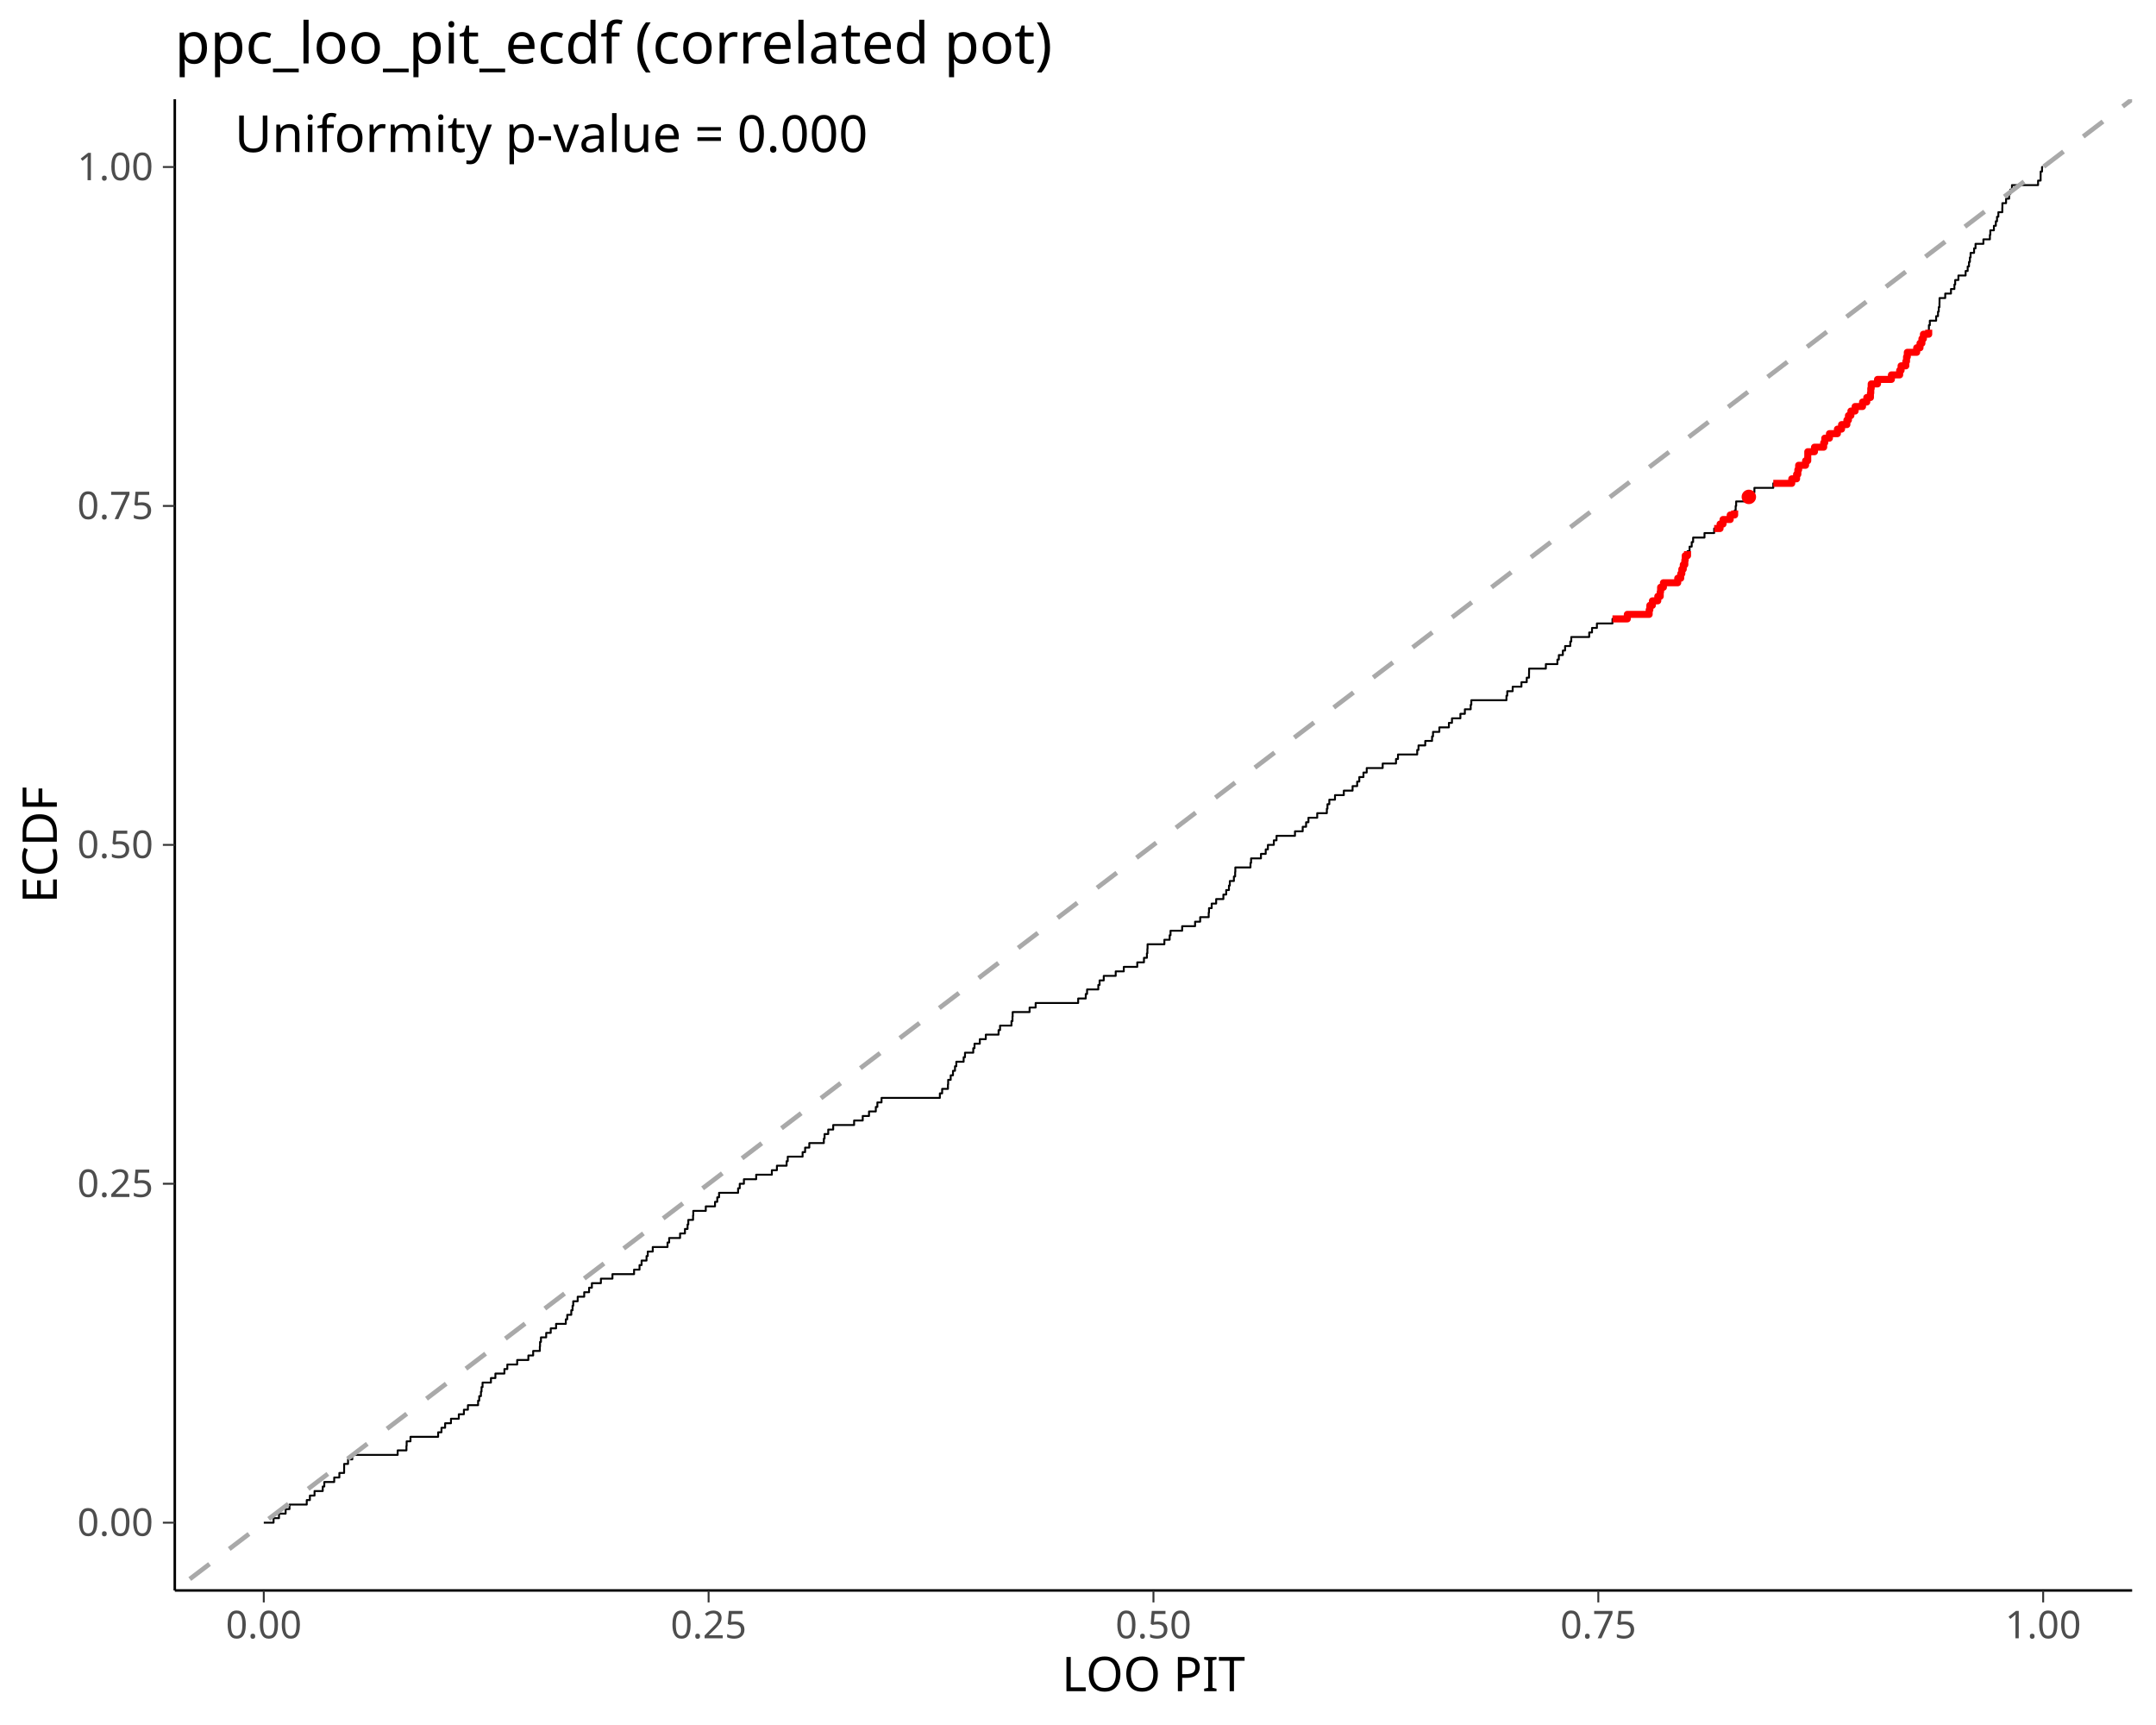
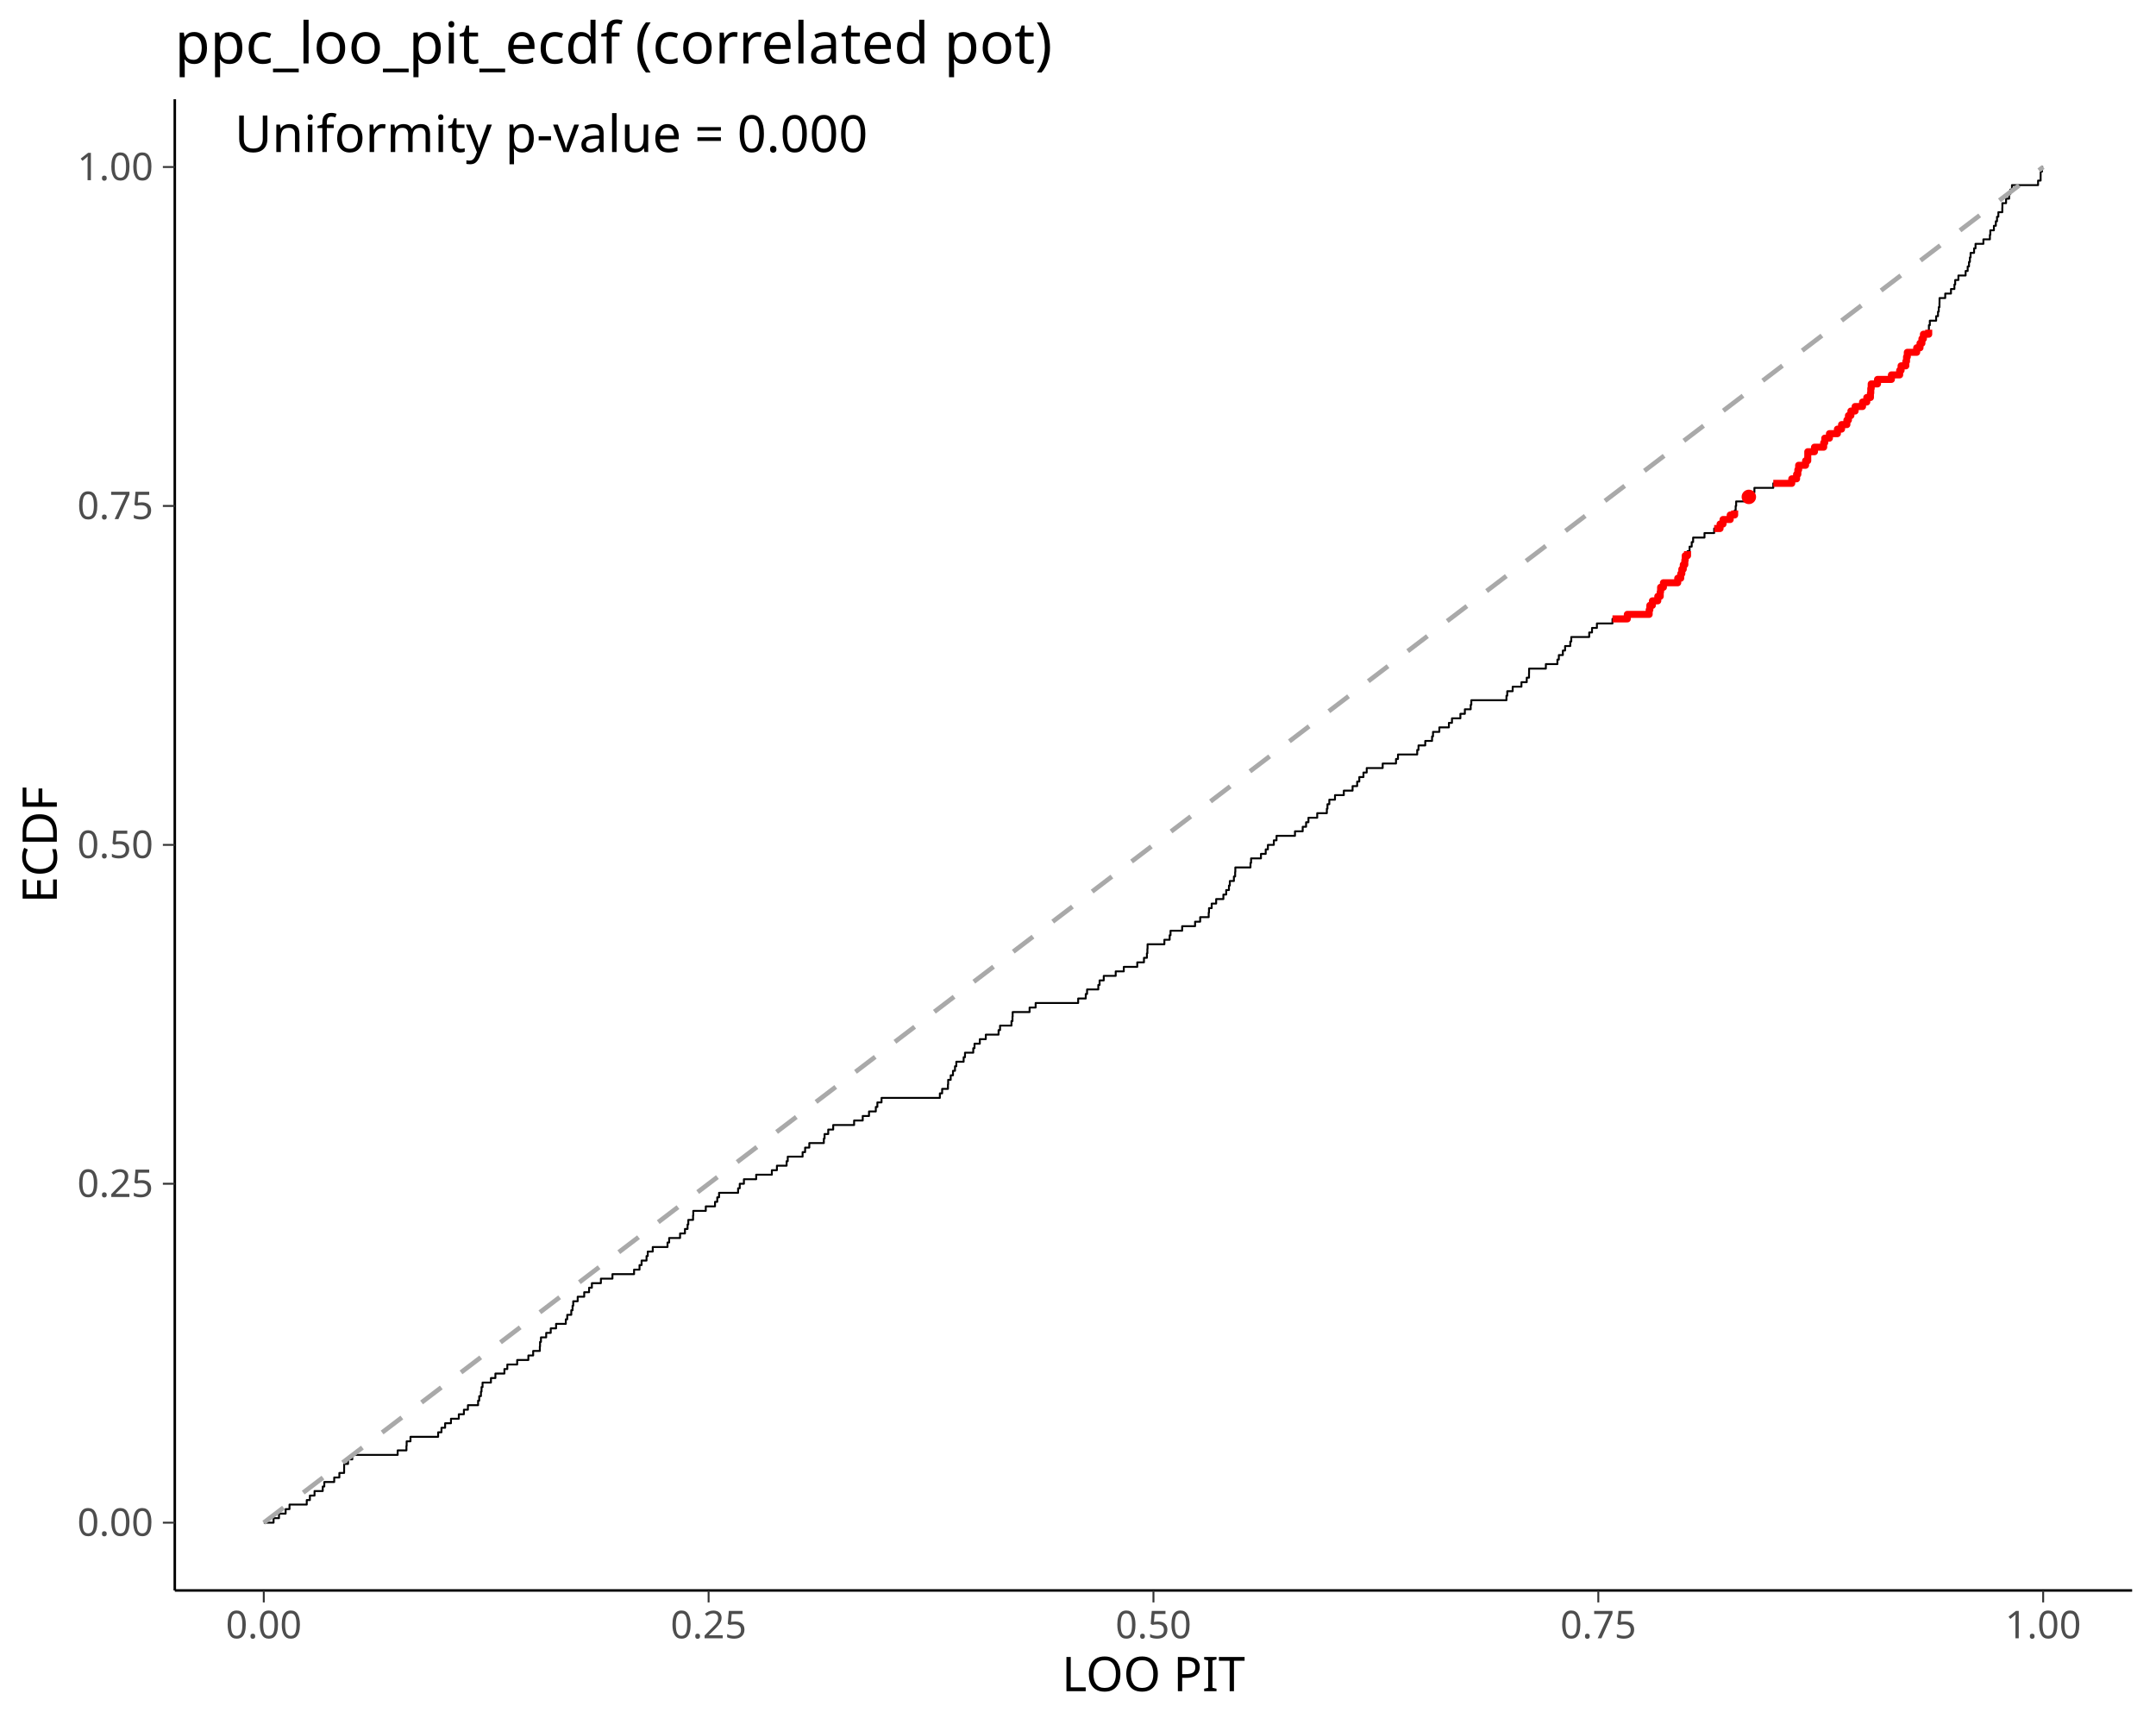
<svg xmlns="http://www.w3.org/2000/svg" class="svglite" data-engine-version="2.0" width="720.00pt" height="576.00pt" viewBox="0 0 720.00 576.00">
  <defs>
    <style type="text/css">
    .svglite line, .svglite polyline, .svglite polygon, .svglite path, .svglite rect, .svglite circle {
      fill: none;
      stroke: #000000;
      stroke-linecap: round;
      stroke-linejoin: round;
      stroke-miterlimit: 10.00;
    }
  </style>
  </defs>
  <rect width="100%" height="100%" style="stroke: none; fill: #FFFFFF;" />
  <defs>
    <clipPath id="cpMC4wMHw3MjAuMDB8MC4wMHw1NzYuMDA=">
      <rect x="0.00" y="0.00" width="720.00" height="576.00" />
    </clipPath>
  </defs>
  <g clip-path="url(#cpMC4wMHw3MjAuMDB8MC4wMHw1NzYuMDA=)">
</g>
  <defs>
    <clipPath id="cpNTguMzd8NzEyLjAzfDMzLjE0fDUzMS4wNw==">
      <rect x="58.37" y="33.14" width="653.65" height="497.93" />
    </clipPath>
  </defs>
  <g clip-path="url(#cpNTguMzd8NzEyLjAzfDMzLjE0fDUzMS4wNw==)">
    <polyline points="88.09,508.44 90.07,508.44 90.07,508.44 91.36,508.44 91.36,506.93 92.06,506.93 92.06,506.93 93.17,506.93 93.17,505.42 94.05,505.42 94.05,505.42 95.39,505.42 95.39,503.91 96.04,503.91 96.04,503.91 96.68,503.91 96.68,502.40 98.02,502.40 98.02,502.40 100.01,502.40 100.01,502.40 102.00,502.40 102.00,502.40 102.44,502.40 102.44,500.89 103.49,500.89 103.49,499.39 103.99,499.39 103.99,499.39 105.04,499.39 105.04,497.88 105.97,497.88 105.97,497.88 107.78,497.88 107.78,496.37 107.96,496.37 107.96,496.37 108.30,496.37 108.30,494.86 109.95,494.86 109.95,494.86 111.61,494.86 111.61,493.35 111.94,493.35 111.94,493.35 113.33,493.35 113.33,491.84 113.92,491.84 113.92,491.84 114.92,491.84 114.92,490.33 114.93,490.33 114.93,488.82 115.91,488.82 115.91,488.82 116.23,488.82 116.23,487.31 117.64,487.31 117.64,485.81 117.90,485.81 117.90,485.81 119.88,485.81 119.88,485.81 121.87,485.81 121.87,485.81 123.86,485.81 123.86,485.81 125.85,485.81 125.85,485.81 127.83,485.81 127.83,485.81 129.82,485.81 129.82,485.81 131.81,485.81 131.81,485.81 132.80,485.81 132.80,484.30 133.80,484.30 133.80,484.30 135.73,484.30 135.73,482.79 135.78,482.79 135.78,482.79 135.80,482.79 135.80,481.28 137.08,481.28 137.08,479.77 137.77,479.77 137.77,479.77 139.76,479.77 139.76,479.77 141.75,479.77 141.75,479.77 143.73,479.77 143.73,479.77 145.72,479.77 145.72,479.77 146.32,479.77 146.32,478.26 147.43,478.26 147.43,476.75 147.71,476.75 147.71,476.75 148.65,476.75 148.65,475.24 149.70,475.24 149.70,475.24 150.60,475.24 150.60,473.73 151.68,473.73 151.68,473.73 153.22,473.73 153.22,472.23 153.67,472.23 153.67,472.23 154.92,472.23 154.92,470.72 155.66,470.72 155.66,470.72 156.26,470.72 156.26,469.21 157.65,469.21 157.65,469.21 159.63,469.21 159.63,469.21 159.66,469.21 159.66,467.70 160.04,467.70 160.04,466.19 160.61,466.19 160.61,464.68 160.81,464.68 160.81,463.17 161.15,463.17 161.15,461.66 161.62,461.66 161.62,461.66 163.61,461.66 163.61,461.66 163.95,461.66 163.95,460.15 165.44,460.15 165.44,458.65 165.60,458.65 165.60,458.65 167.58,458.65 167.58,458.65 168.45,458.65 168.45,457.14 169.42,457.14 169.42,455.63 169.57,455.63 169.57,455.63 171.56,455.63 171.56,455.63 172.71,455.63 172.71,454.12 173.54,454.12 173.54,454.12 175.53,454.12 175.53,454.12 176.45,454.12 176.45,452.61 177.52,452.61 177.52,452.61 178.05,452.61 178.05,451.10 179.51,451.10 179.51,451.10 180.28,451.10 180.28,449.59 180.35,449.59 180.35,448.08 180.65,448.08 180.65,446.57 181.49,446.57 181.49,446.57 182.40,446.57 182.40,445.07 183.48,445.07 183.48,445.07 183.92,445.07 183.92,443.56 185.47,443.56 185.47,443.56 185.70,443.56 185.70,442.05 187.46,442.05 187.46,442.05 188.95,442.05 188.95,440.54 189.43,440.54 189.43,439.03 189.44,439.03 189.44,439.03 190.78,439.03 190.78,437.52 191.20,437.52 191.20,436.01 191.43,436.01 191.43,434.50 191.43,434.50 191.43,434.50 192.92,434.50 192.92,432.99 193.42,432.99 193.42,432.99 195.10,432.99 195.10,431.49 195.41,431.49 195.41,431.49 196.73,431.49 196.73,429.98 197.39,429.98 197.39,429.98 197.66,429.98 197.66,428.47 199.38,428.47 199.38,428.47 200.67,428.47 200.67,426.96 201.37,426.96 201.37,426.96 203.36,426.96 203.36,426.96 204.53,426.96 204.53,425.45 205.34,425.45 205.34,425.45 207.33,425.45 207.33,425.45 209.32,425.45 209.32,425.45 211.31,425.45 211.31,425.45 211.75,425.45 211.75,423.94 213.29,423.94 213.29,423.94 213.57,423.94 213.57,422.43 214.26,422.43 214.26,420.92 215.28,420.92 215.28,420.92 215.91,420.92 215.91,419.41 216.32,419.41 216.32,417.91 217.27,417.91 217.27,417.91 217.98,417.91 217.98,416.40 219.25,416.40 219.25,416.40 221.24,416.40 221.24,416.40 222.92,416.40 222.92,414.89 223.23,414.89 223.23,414.89 223.47,414.89 223.47,413.38 225.22,413.38 225.22,413.38 227.11,413.38 227.11,411.87 227.20,411.87 227.20,411.87 228.74,411.87 228.74,410.36 229.19,410.36 229.19,410.36 229.61,410.36 229.61,408.85 229.86,408.85 229.86,407.34 231.18,407.34 231.18,407.34 231.45,407.34 231.45,405.83 231.52,405.83 231.52,404.33 233.17,404.33 233.17,404.33 235.15,404.33 235.15,404.33 235.70,404.33 235.70,402.82 237.14,402.82 237.14,402.82 238.78,402.82 238.78,401.31 239.13,401.31 239.13,401.31 239.53,401.31 239.53,399.80 240.13,399.80 240.13,398.29 241.12,398.29 241.12,398.29 243.10,398.29 243.10,398.29 245.09,398.29 245.09,398.29 246.49,398.29 246.49,396.78 247.04,396.78 247.04,395.27 247.08,395.27 247.08,395.27 248.43,395.27 248.43,393.76 249.07,393.76 249.07,393.76 251.05,393.76 251.05,393.76 252.53,393.76 252.53,392.25 253.04,392.25 253.04,392.25 255.03,392.25 255.03,392.25 257.02,392.25 257.02,392.25 257.76,392.25 257.76,390.75 259.00,390.75 259.00,390.75 259.45,390.75 259.45,389.24 260.99,389.24 260.99,389.24 262.69,389.24 262.69,387.73 262.98,387.73 262.98,387.73 263.07,387.73 263.07,386.22 264.96,386.22 264.96,386.22 266.95,386.22 266.95,386.22 268.03,386.22 268.03,384.71 268.87,384.71 268.87,383.20 268.94,383.20 268.94,383.20 270.27,383.20 270.27,381.69 270.93,381.69 270.93,381.69 272.91,381.69 272.91,381.69 274.90,381.69 274.90,381.69 275.12,381.69 275.12,380.18 275.37,380.18 275.37,378.67 276.59,378.67 276.59,377.17 276.89,377.17 276.89,377.17 278.25,377.17 278.25,375.66 278.88,375.66 278.88,375.66 280.86,375.66 280.86,375.66 282.85,375.66 282.85,375.66 284.84,375.66 284.84,375.66 285.23,375.66 285.23,374.15 286.83,374.15 286.83,374.15 288.11,374.15 288.11,372.64 288.81,372.64 288.81,372.64 290.21,372.64 290.21,371.13 290.80,371.13 290.80,371.13 292.48,371.13 292.48,369.62 292.79,369.62 292.79,369.62 293.00,369.62 293.00,368.11 294.39,368.11 294.39,366.60 294.78,366.60 294.78,366.60 296.76,366.60 296.76,366.60 298.75,366.60 298.75,366.60 300.74,366.60 300.74,366.60 302.73,366.60 302.73,366.60 304.71,366.60 304.71,366.60 306.70,366.60 306.70,366.60 308.69,366.60 308.69,366.60 310.68,366.60 310.68,366.60 312.66,366.60 312.66,366.60 313.87,366.60 313.87,365.09 314.63,365.09 314.63,363.59 314.65,363.59 314.65,363.59 316.57,363.59 316.57,362.08 316.64,362.08 316.64,362.08 316.64,362.08 316.64,360.57 317.49,360.57 317.49,359.06 318.25,359.06 318.25,357.55 318.62,357.55 318.62,357.55 318.92,357.55 318.92,356.04 319.36,356.04 319.36,354.53 320.61,354.53 320.61,354.53 321.81,354.53 321.81,353.02 322.26,353.02 322.26,351.51 322.60,351.51 322.60,351.51 324.59,351.51 324.59,351.51 325.02,351.51 325.02,350.01 325.44,350.01 325.44,348.50 326.57,348.50 326.57,348.50 327.21,348.50 327.21,346.99 328.56,346.99 328.56,346.99 329.21,346.99 329.21,345.48 330.55,345.48 330.55,345.48 332.54,345.48 332.54,345.48 333.47,345.48 333.47,343.97 333.97,343.97 333.97,342.46 334.52,342.46 334.52,342.46 336.51,342.46 336.51,342.46 337.78,342.46 337.78,340.95 338.12,340.95 338.12,339.44 338.18,339.44 338.18,337.94 338.50,337.94 338.50,337.94 340.49,337.94 340.49,337.94 342.47,337.94 342.47,337.94 343.83,337.94 343.83,336.43 344.46,336.43 344.46,336.43 345.85,336.43 345.85,334.92 346.45,334.92 346.45,334.92 348.44,334.92 348.44,334.92 350.42,334.92 350.42,334.92 352.41,334.92 352.41,334.92 354.40,334.92 354.40,334.92 356.39,334.92 356.39,334.92 358.37,334.92 358.37,334.92 360.06,334.92 360.06,333.41 360.36,333.41 360.36,333.41 362.35,333.41 362.35,333.41 362.59,333.41 362.59,331.90 363.03,331.90 363.03,330.39 364.33,330.39 364.33,330.39 366.32,330.39 366.32,330.39 366.78,330.39 366.78,328.88 367.21,328.88 367.21,327.37 368.31,327.37 368.31,327.37 368.60,327.37 368.60,325.86 370.30,325.86 370.30,325.86 372.28,325.86 372.28,325.86 372.59,325.86 372.59,324.36 374.27,324.36 374.27,324.36 375.29,324.36 375.29,322.85 376.26,322.85 376.26,322.85 378.25,322.85 378.25,322.85 379.79,322.85 379.79,321.34 380.23,321.34 380.23,321.34 382.03,321.34 382.03,319.83 382.22,319.83 382.22,319.83 383.01,319.83 383.01,318.32 383.17,318.32 383.17,316.81 383.23,316.81 383.23,315.30 384.21,315.30 384.21,315.30 386.20,315.30 386.20,315.30 388.18,315.30 388.18,315.30 388.85,315.30 388.85,313.79 390.17,313.79 390.17,313.79 390.61,313.79 390.61,312.28 390.90,312.28 390.90,310.78 392.16,310.78 392.16,310.78 394.15,310.78 394.15,310.78 394.78,310.78 394.78,309.27 396.13,309.27 396.13,309.27 398.12,309.27 398.12,309.27 399.10,309.27 399.10,307.76 400.11,307.76 400.11,307.76 400.80,307.76 400.80,306.25 402.10,306.25 402.10,306.25 403.65,306.25 403.65,304.74 403.75,304.74 403.75,303.23 404.08,303.23 404.08,303.23 404.65,303.23 404.65,301.72 406.07,301.72 406.07,301.72 406.14,301.72 406.14,300.21 408.06,300.21 408.06,300.21 408.55,300.21 408.55,298.70 409.49,298.70 409.49,297.20 410.04,297.20 410.04,297.20 410.41,297.20 410.41,295.69 410.70,295.69 410.70,294.18 412.03,294.18 412.03,294.18 412.06,294.18 412.06,292.67 412.48,292.67 412.48,291.16 412.54,291.16 412.54,289.65 414.02,289.65 414.02,289.65 416.01,289.65 416.01,289.65 417.60,289.65 417.60,288.14 417.80,288.14 417.80,286.63 417.99,286.63 417.99,286.63 419.98,286.63 419.98,286.63 421.10,286.63 421.10,285.12 421.97,285.12 421.97,285.12 422.69,285.12 422.69,283.62 423.42,283.62 423.42,282.11 423.96,282.11 423.96,282.11 425.40,282.11 425.40,280.60 425.94,280.60 425.94,280.60 426.30,280.60 426.30,279.09 427.93,279.09 427.93,279.09 429.92,279.09 429.92,279.09 431.91,279.09 431.91,279.09 432.46,279.09 432.46,277.58 433.89,277.58 433.89,277.58 435.04,277.58 435.04,276.07 435.88,276.07 435.88,276.07 436.17,276.07 436.17,274.56 436.96,274.56 436.96,273.05 437.87,273.05 437.87,273.05 439.86,273.05 439.86,273.05 439.89,273.05 439.89,271.54 441.84,271.54 441.84,271.54 443.10,271.54 443.10,270.04 443.31,270.04 443.31,268.53 443.83,268.53 443.83,268.53 443.93,268.53 443.93,267.02 445.82,267.02 445.82,265.51 445.82,265.51 445.82,265.51 447.81,265.51 447.81,265.51 448.77,265.51 448.77,264.00 449.79,264.00 449.79,264.00 451.70,264.00 451.70,262.49 451.78,262.49 451.78,262.49 453.23,262.49 453.23,260.98 453.77,260.98 453.77,260.98 453.94,260.98 453.94,259.47 455.33,259.47 455.33,257.96 455.76,257.96 455.76,257.96 456.42,257.96 456.42,256.46 457.74,256.46 457.74,256.46 459.73,256.46 459.73,256.46 461.72,256.46 461.72,256.46 461.75,256.46 461.75,254.95 463.70,254.95 463.70,254.95 465.69,254.95 465.69,254.95 466.20,254.95 466.20,253.44 466.86,253.44 466.86,251.93 467.68,251.93 467.68,251.93 469.67,251.93 469.67,251.93 471.65,251.93 471.65,251.93 473.28,251.93 473.28,250.42 473.64,250.42 473.64,250.42 473.71,250.42 473.71,248.91 475.63,248.91 475.63,248.91 475.96,248.91 475.96,247.40 477.62,247.40 477.62,247.40 478.24,247.40 478.24,245.89 478.56,245.89 478.56,244.38 479.60,244.38 479.60,244.38 480.67,244.38 480.67,242.88 481.59,242.88 481.59,242.88 483.58,242.88 483.58,242.88 483.86,242.88 483.86,241.37 484.89,241.37 484.89,239.86 485.57,239.86 485.57,239.86 487.55,239.86 487.55,239.86 487.70,239.86 487.70,238.35 489.19,238.35 489.19,236.84 489.54,236.84 489.54,236.84 491.14,236.84 491.14,235.33 491.35,235.33 491.35,233.82 491.53,233.82 491.53,233.82 493.52,233.82 493.52,233.82 495.50,233.82 495.50,233.82 497.49,233.82 497.49,233.82 499.48,233.82 499.48,233.82 501.47,233.82 501.47,233.82 503.08,233.82 503.08,232.31 503.35,232.31 503.35,230.80 503.45,230.80 503.45,230.80 505.16,230.80 505.16,229.30 505.44,229.30 505.44,229.30 507.43,229.30 507.43,229.30 508.09,229.30 508.09,227.79 509.41,227.79 509.41,227.79 509.86,227.79 509.86,226.28 510.62,226.28 510.62,224.77 510.64,224.77 510.64,223.26 511.40,223.26 511.40,223.26 513.39,223.26 513.39,223.26 515.38,223.26 515.38,223.26 516.24,223.26 516.24,221.75 517.36,221.75 517.36,221.75 519.35,221.75 519.35,221.75 520.10,221.75 520.10,220.24 520.58,220.24 520.58,218.73 521.34,218.73 521.34,218.73 521.92,218.73 521.92,217.22 522.66,217.22 522.66,215.72 523.33,215.72 523.33,215.72 524.40,215.72 524.40,214.21 524.73,214.21 524.73,212.70 525.31,212.70 525.31,212.70 527.30,212.70 527.30,212.70 529.29,212.70 529.29,212.70 530.72,212.70 530.72,211.19 531.28,211.19 531.28,211.19 531.66,211.19 531.66,209.68 533.26,209.68 533.26,209.68 533.29,209.68 533.29,208.17 535.25,208.17 535.25,208.17 537.24,208.17 537.24,208.17 538.49,208.17 538.49,206.66 539.23,206.66 539.23,206.66 541.21,206.66 541.21,206.66 543.20,206.66 543.20,206.66 543.45,206.66 543.45,205.15 545.19,205.15 545.19,205.15 547.18,205.15 547.18,205.15 549.16,205.15 549.16,205.15 550.74,205.15 550.74,203.64 550.97,203.64 550.97,202.14 551.15,202.14 551.15,202.14 551.82,202.14 551.82,200.63 553.14,200.63 553.14,200.63 553.62,200.63 553.62,199.12 554.44,199.12 554.44,197.61 554.56,197.61 554.56,196.10 555.12,196.10 555.12,196.10 555.50,196.10 555.50,194.59 557.11,194.59 557.11,194.59 559.10,194.59 559.10,194.59 560.28,194.59 560.28,193.08 561.09,193.08 561.09,193.08 561.28,193.08 561.28,191.57 561.65,191.57 561.65,190.06 562.13,190.06 562.13,188.56 562.65,188.56 562.65,187.05 562.78,187.05 562.78,185.54 563.07,185.54 563.07,185.54 563.56,185.54 563.56,184.03 564.24,184.03 564.24,182.52 564.95,182.52 564.95,181.01 565.06,181.01 565.06,181.01 565.42,181.01 565.42,179.50 567.05,179.50 567.05,179.50 569.04,179.50 569.04,179.50 569.22,179.50 569.22,177.99 571.02,177.99 571.02,177.99 572.45,177.99 572.45,176.48 573.01,176.48 573.01,176.48 574.42,176.48 574.42,174.98 575.00,174.98 575.00,174.98 575.41,174.98 575.41,173.47 576.99,173.47 576.99,173.47 577.81,173.47 577.81,171.96 578.97,171.96 578.97,171.96 579.29,171.96 579.29,170.45 579.63,170.45 579.63,168.94 579.79,168.94 579.79,167.43 580.96,167.43 580.96,167.43 582.95,167.43 582.95,167.43 584.03,167.43 584.03,165.92 584.60,165.92 584.60,164.41 584.94,164.41 584.94,164.41 585.89,164.41 585.89,162.90 586.92,162.90 586.92,162.90 588.91,162.90 588.91,162.90 590.90,162.90 590.90,162.90 592.19,162.90 592.19,161.40 592.89,161.40 592.89,161.40 594.87,161.40 594.87,161.40 596.86,161.40 596.86,161.40 598.36,161.40 598.36,159.89 598.85,159.89 598.85,159.89 599.97,159.89 599.97,158.38 600.39,158.38 600.39,156.87 600.66,156.87 600.66,155.36 600.84,155.36 600.84,155.36 602.82,155.36 602.82,155.36 602.98,155.36 602.98,153.85 603.70,153.85 603.70,152.34 603.71,152.34 603.71,150.83 604.81,150.83 604.81,150.83 605.95,150.83 605.95,149.32 606.80,149.32 606.80,149.32 608.78,149.32 608.78,149.32 609.02,149.32 609.02,147.82 609.38,147.82 609.38,146.31 610.77,146.31 610.77,146.31 610.94,146.31 610.94,144.80 612.76,144.80 612.76,144.80 613.61,144.80 613.61,143.29 614.75,143.29 614.75,143.29 614.99,143.29 614.99,141.78 616.73,141.78 616.73,141.78 616.77,141.78 616.77,140.27 617.29,140.27 617.29,138.76 618.11,138.76 618.11,137.25 618.72,137.25 618.72,137.25 619.52,137.25 619.52,135.74 620.71,135.74 620.71,135.74 622.00,135.74 622.00,134.24 622.70,134.24 622.70,134.24 623.41,134.24 623.41,132.73 624.64,132.73 624.64,131.22 624.68,131.22 624.68,131.22 624.75,131.22 624.75,129.71 624.89,129.71 624.89,128.20 626.67,128.20 626.67,128.20 627.00,128.20 627.00,126.69 628.66,126.69 628.66,126.69 630.65,126.69 630.65,126.69 631.64,126.69 631.64,125.18 632.63,125.18 632.63,125.18 634.40,125.18 634.40,123.67 634.62,123.67 634.62,123.67 634.87,123.67 634.87,122.16 636.45,122.16 636.45,120.66 636.61,120.66 636.61,120.66 636.69,120.66 636.69,119.15 636.95,119.15 636.95,117.64 638.60,117.64 638.60,117.64 640.08,117.64 640.08,116.13 640.58,116.13 640.58,116.13 641.19,116.13 641.19,114.62 641.83,114.62 641.83,113.11 642.32,113.11 642.32,111.60 642.57,111.60 642.57,111.60 644.10,111.60 644.10,110.09 644.16,110.09 644.16,108.58 644.47,108.58 644.47,107.08 644.56,107.08 644.56,107.08 646.55,107.08 646.55,107.08 646.58,107.08 646.58,105.57 647.20,105.57 647.20,104.06 647.45,104.06 647.45,102.55 647.69,102.55 647.69,101.04 647.71,101.04 647.71,99.53 648.53,99.53 648.53,99.53 649.61,99.53 649.61,98.02 650.52,98.02 650.52,98.02 651.53,98.02 651.53,96.51 652.51,96.51 652.51,96.51 652.68,96.51 652.68,95.00 652.94,95.00 652.94,93.50 654.01,93.50 654.01,91.99 654.49,91.99 654.49,91.99 656.42,91.99 656.42,90.48 656.48,90.48 656.48,90.48 657.11,90.48 657.11,88.97 657.55,88.97 657.55,87.46 657.85,87.46 657.85,85.95 658.08,85.95 658.08,84.44 658.47,84.44 658.47,84.44 659.25,84.44 659.25,82.93 659.73,82.93 659.73,81.42 660.46,81.42 660.46,81.42 662.36,81.42 662.36,79.92 662.44,79.92 662.44,79.92 664.43,79.92 664.43,79.92 664.53,79.92 664.53,78.41 664.67,78.41 664.67,76.90 665.87,76.90 665.87,75.39 666.42,75.39 666.42,75.39 666.51,75.39 666.51,73.88 666.91,73.88 666.91,72.37 667.36,72.37 667.36,70.86 668.41,70.86 668.41,70.86 668.67,70.86 668.67,69.35 668.70,69.35 668.70,67.84 669.93,67.84 669.93,66.34 670.39,66.34 670.39,66.34 670.95,66.34 670.95,64.83 671.33,64.83 671.33,63.32 671.90,63.32 671.90,61.81 672.38,61.81 672.38,61.81 674.37,61.81 674.37,61.81 676.36,61.81 676.36,61.81 678.34,61.81 678.34,61.81 680.33,61.81 680.33,61.81 680.62,61.81 680.62,60.30 681.47,60.30 681.47,58.79 681.48,58.79 681.48,57.28 681.94,57.28 681.94,55.77 682.32,55.77 682.32,55.77 " style="stroke-width: 0.64; stroke-linecap: butt;" />
-     <line x1="-595.28" y1="1029.01" x2="1365.68" y2="-464.79" style="stroke-width: 1.55; stroke: #A9A9A9; stroke-dasharray: 8.28,8.28; stroke-linecap: butt;" />
+     <line x1="88.09" y1="508.44" x2="682.32" y2="55.77" style="stroke-width: 1.55; stroke: #A9A9A9; stroke-dasharray: 8.28,8.28; stroke-linecap: butt;" />
    <polyline points="538.49,206.66 539.23,206.66 539.23,206.66 541.21,206.66 541.21,206.66 543.20,206.66 543.20,206.66 543.45,206.66 543.45,205.15 545.19,205.15 545.19,205.15 547.18,205.15 547.18,205.15 549.16,205.15 549.16,205.15 550.74,205.15 550.74,203.64 550.97,203.64 550.97,202.14 551.15,202.14 551.15,202.14 551.82,202.14 551.82,200.63 553.14,200.63 553.14,200.63 553.62,200.63 553.62,199.12 554.44,199.12 554.44,197.61 554.56,197.61 554.56,196.10 555.12,196.10 555.12,196.10 555.50,196.10 555.50,194.59 557.11,194.59 557.11,194.59 559.10,194.59 559.10,194.59 560.28,194.59 560.28,193.08 561.09,193.08 561.09,193.08 561.28,193.08 561.28,191.57 561.65,191.57 561.65,190.06 562.13,190.06 562.13,188.56 562.65,188.56 562.65,187.05 562.78,187.05 562.78,185.54 563.07,185.54 563.07,185.54 563.56,185.54 563.56,184.03 " style="stroke-width: 2.35; stroke: #FF0000; stroke-linecap: butt;" />
    <polyline points="572.45,176.48 573.01,176.48 573.01,176.48 574.42,176.48 574.42,174.98 575.00,174.98 575.00,174.98 575.41,174.98 575.41,173.47 576.99,173.47 576.99,173.47 577.81,173.47 577.81,171.96 578.97,171.96 578.97,171.96 579.29,171.96 579.29,170.45 " style="stroke-width: 2.35; stroke: #FF0000; stroke-linecap: butt;" />
    <polyline points="592.19,161.40 592.89,161.40 592.89,161.40 594.87,161.40 594.87,161.40 596.86,161.40 596.86,161.40 598.36,161.40 598.36,159.89 598.85,159.89 598.85,159.89 599.97,159.89 599.97,158.38 600.39,158.38 600.39,156.87 600.66,156.87 600.66,155.36 600.84,155.36 600.84,155.36 602.82,155.36 602.82,155.36 602.98,155.36 602.98,153.85 603.70,153.85 603.70,152.34 603.71,152.34 603.71,150.83 604.81,150.83 604.81,150.83 605.95,150.83 605.95,149.32 606.80,149.32 606.80,149.32 608.78,149.32 608.78,149.32 609.02,149.32 609.02,147.82 609.38,147.82 609.38,146.31 610.77,146.31 610.77,146.31 610.94,146.31 610.94,144.80 612.76,144.80 612.76,144.80 613.61,144.80 613.61,143.29 614.75,143.29 614.75,143.29 614.99,143.29 614.99,141.78 616.73,141.78 616.73,141.78 616.77,141.78 616.77,140.27 617.29,140.27 617.29,138.76 618.11,138.76 618.11,137.25 618.72,137.25 618.72,137.25 619.52,137.25 619.52,135.74 620.71,135.74 620.71,135.74 622.00,135.74 622.00,134.24 622.70,134.24 622.70,134.24 623.41,134.24 623.41,132.73 624.64,132.73 624.64,131.22 624.68,131.22 624.68,131.22 624.75,131.22 624.75,129.71 624.89,129.71 624.89,128.20 626.67,128.20 626.67,128.20 627.00,128.20 627.00,126.69 628.66,126.69 628.66,126.69 630.65,126.69 630.65,126.69 631.64,126.69 631.64,125.18 632.63,125.18 632.63,125.18 634.40,125.18 634.40,123.67 634.62,123.67 634.62,123.67 634.87,123.67 634.87,122.16 636.45,122.16 636.45,120.66 636.61,120.66 636.61,120.66 636.69,120.66 636.69,119.15 636.95,119.15 636.95,117.64 638.60,117.64 638.60,117.64 640.08,117.64 640.08,116.13 640.58,116.13 640.58,116.13 641.19,116.13 641.19,114.62 641.83,114.62 641.83,113.11 642.32,113.11 642.32,111.60 642.57,111.60 642.57,111.60 644.10,111.60 644.10,110.09 " style="stroke-width: 2.35; stroke: #FF0000; stroke-linecap: butt;" />
    <circle cx="584.03" cy="165.92" r="1.90" style="stroke-width: 1.03; stroke: #FF0000; fill: #FF0000;" />
    <text x="78.35" y="50.76" style="font-size: 17.07px; font-family: sans;" textLength="199.77px" lengthAdjust="spacingAndGlyphs">Uniformity p-value = 0.000</text>
  </g>
  <g clip-path="url(#cpMC4wMHw3MjAuMDB8MC4wMHw1NzYuMDA=)">
    <polyline points="58.37,531.07 58.37,33.14 " style="stroke-width: 0.85; stroke-linecap: butt;" />
    <text x="51.20" y="512.84" text-anchor="end" style="font-size: 12.80px; fill: #4D4D4D; font-family: sans;" textLength="24.91px" lengthAdjust="spacingAndGlyphs">0.00</text>
    <text x="51.20" y="399.68" text-anchor="end" style="font-size: 12.80px; fill: #4D4D4D; font-family: sans;" textLength="24.91px" lengthAdjust="spacingAndGlyphs">0.25</text>
    <text x="51.20" y="286.51" text-anchor="end" style="font-size: 12.80px; fill: #4D4D4D; font-family: sans;" textLength="24.91px" lengthAdjust="spacingAndGlyphs">0.50</text>
    <text x="51.20" y="173.34" text-anchor="end" style="font-size: 12.80px; fill: #4D4D4D; font-family: sans;" textLength="24.91px" lengthAdjust="spacingAndGlyphs">0.75</text>
    <text x="51.20" y="60.18" text-anchor="end" style="font-size: 12.80px; fill: #4D4D4D; font-family: sans;" textLength="24.91px" lengthAdjust="spacingAndGlyphs">1.00</text>
    <polyline points="54.39,508.44 58.37,508.44 " style="stroke-width: 0.64; stroke: #333333; stroke-linecap: butt;" />
    <polyline points="54.39,395.27 58.37,395.27 " style="stroke-width: 0.64; stroke: #333333; stroke-linecap: butt;" />
    <polyline points="54.39,282.11 58.37,282.11 " style="stroke-width: 0.64; stroke: #333333; stroke-linecap: butt;" />
    <polyline points="54.39,168.94 58.37,168.94 " style="stroke-width: 0.64; stroke: #333333; stroke-linecap: butt;" />
    <polyline points="54.39,55.77 58.37,55.77 " style="stroke-width: 0.64; stroke: #333333; stroke-linecap: butt;" />
    <polyline points="58.37,531.07 712.03,531.07 " style="stroke-width: 0.85; stroke-linecap: butt;" />
    <polyline points="88.09,535.06 88.09,531.07 " style="stroke-width: 0.64; stroke: #333333; stroke-linecap: butt;" />
    <polyline points="236.64,535.06 236.64,531.07 " style="stroke-width: 0.64; stroke: #333333; stroke-linecap: butt;" />
    <polyline points="385.20,535.06 385.20,531.07 " style="stroke-width: 0.64; stroke: #333333; stroke-linecap: butt;" />
    <polyline points="533.76,535.06 533.76,531.07 " style="stroke-width: 0.64; stroke: #333333; stroke-linecap: butt;" />
    <polyline points="682.32,535.06 682.32,531.07 " style="stroke-width: 0.64; stroke: #333333; stroke-linecap: butt;" />
    <text x="88.09" y="547.05" text-anchor="middle" style="font-size: 12.80px; fill: #4D4D4D; font-family: sans;" textLength="24.91px" lengthAdjust="spacingAndGlyphs">0.00</text>
    <text x="236.64" y="547.05" text-anchor="middle" style="font-size: 12.80px; fill: #4D4D4D; font-family: sans;" textLength="24.91px" lengthAdjust="spacingAndGlyphs">0.25</text>
    <text x="385.20" y="547.05" text-anchor="middle" style="font-size: 12.80px; fill: #4D4D4D; font-family: sans;" textLength="24.91px" lengthAdjust="spacingAndGlyphs">0.50</text>
    <text x="533.76" y="547.05" text-anchor="middle" style="font-size: 12.80px; fill: #4D4D4D; font-family: sans;" textLength="24.91px" lengthAdjust="spacingAndGlyphs">0.75</text>
    <text x="682.32" y="547.05" text-anchor="middle" style="font-size: 12.80px; fill: #4D4D4D; font-family: sans;" textLength="24.91px" lengthAdjust="spacingAndGlyphs">1.00</text>
    <text x="385.20" y="564.71" text-anchor="middle" style="font-size: 16.00px; font-family: sans;" textLength="63.14px" lengthAdjust="spacingAndGlyphs">LOO PIT</text>
    <text transform="translate(18.98,282.11) rotate(-90)" text-anchor="middle" style="font-size: 16.00px; font-family: sans;" textLength="43.56px" lengthAdjust="spacingAndGlyphs">ECDF</text>
    <text x="58.37" y="21.18" style="font-size: 19.20px; font-family: sans;" textLength="280.73px" lengthAdjust="spacingAndGlyphs">ppc_loo_pit_ecdf (correlated pot)</text>
  </g>
</svg>
